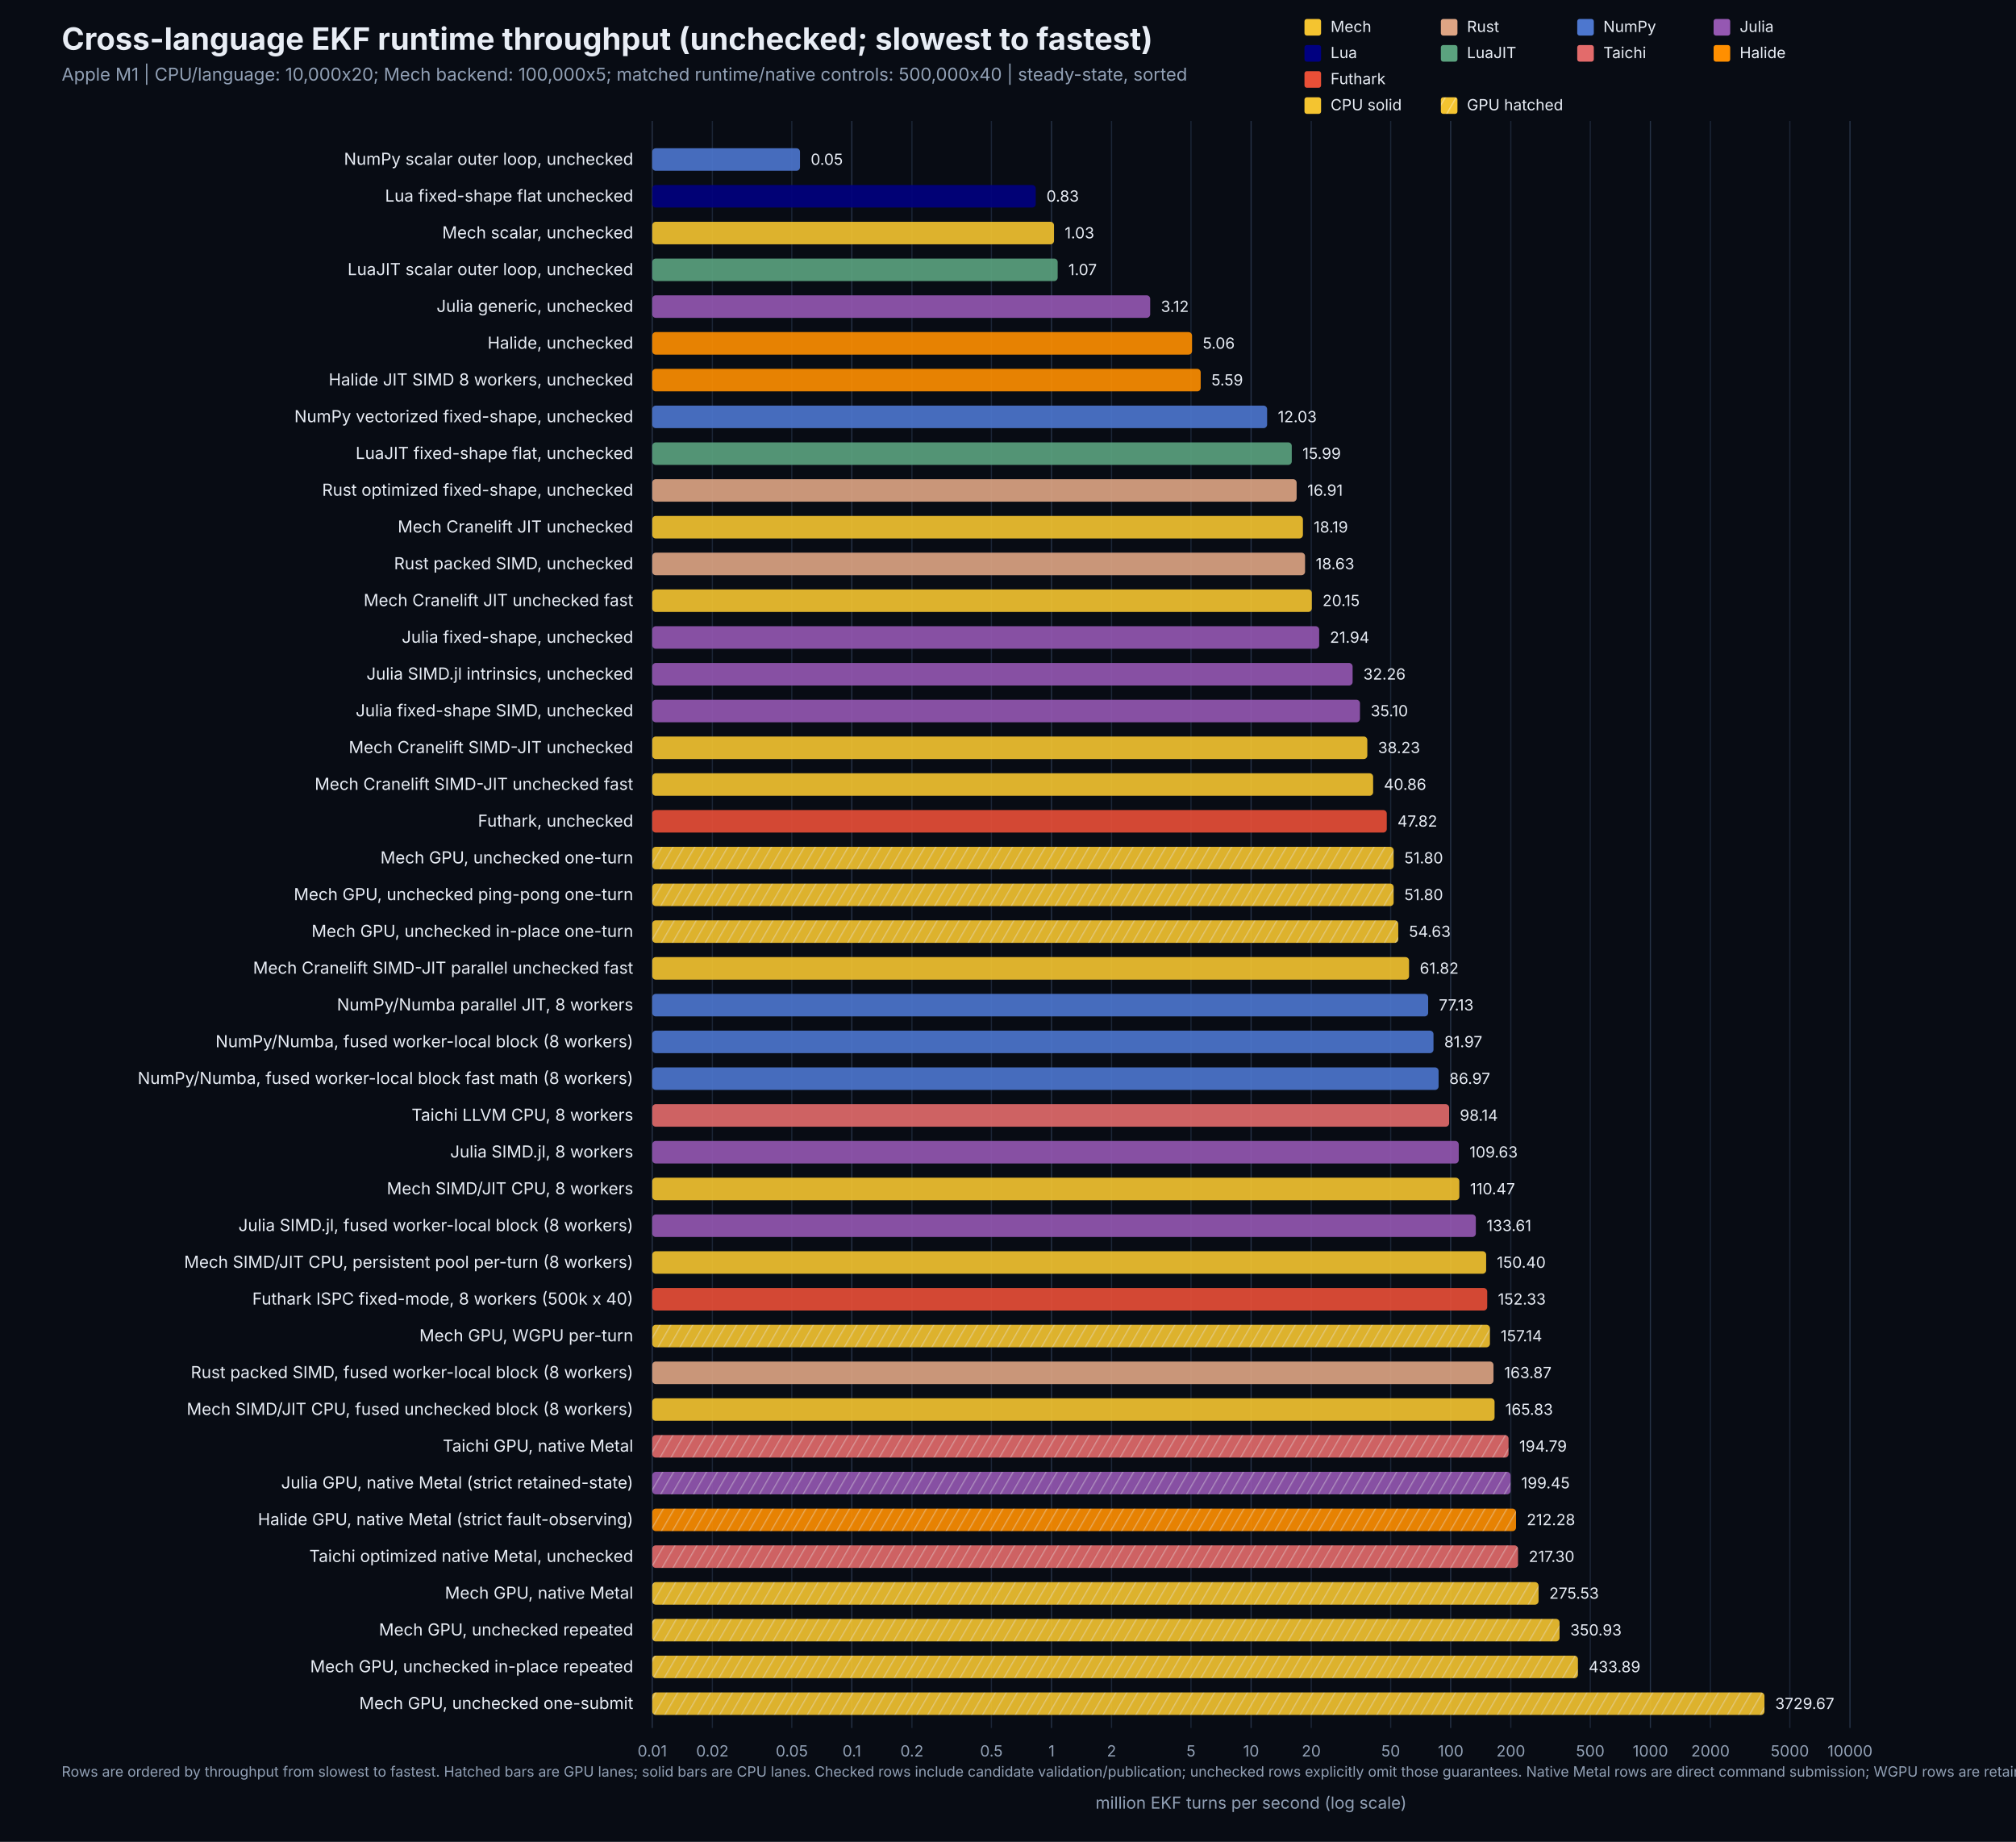
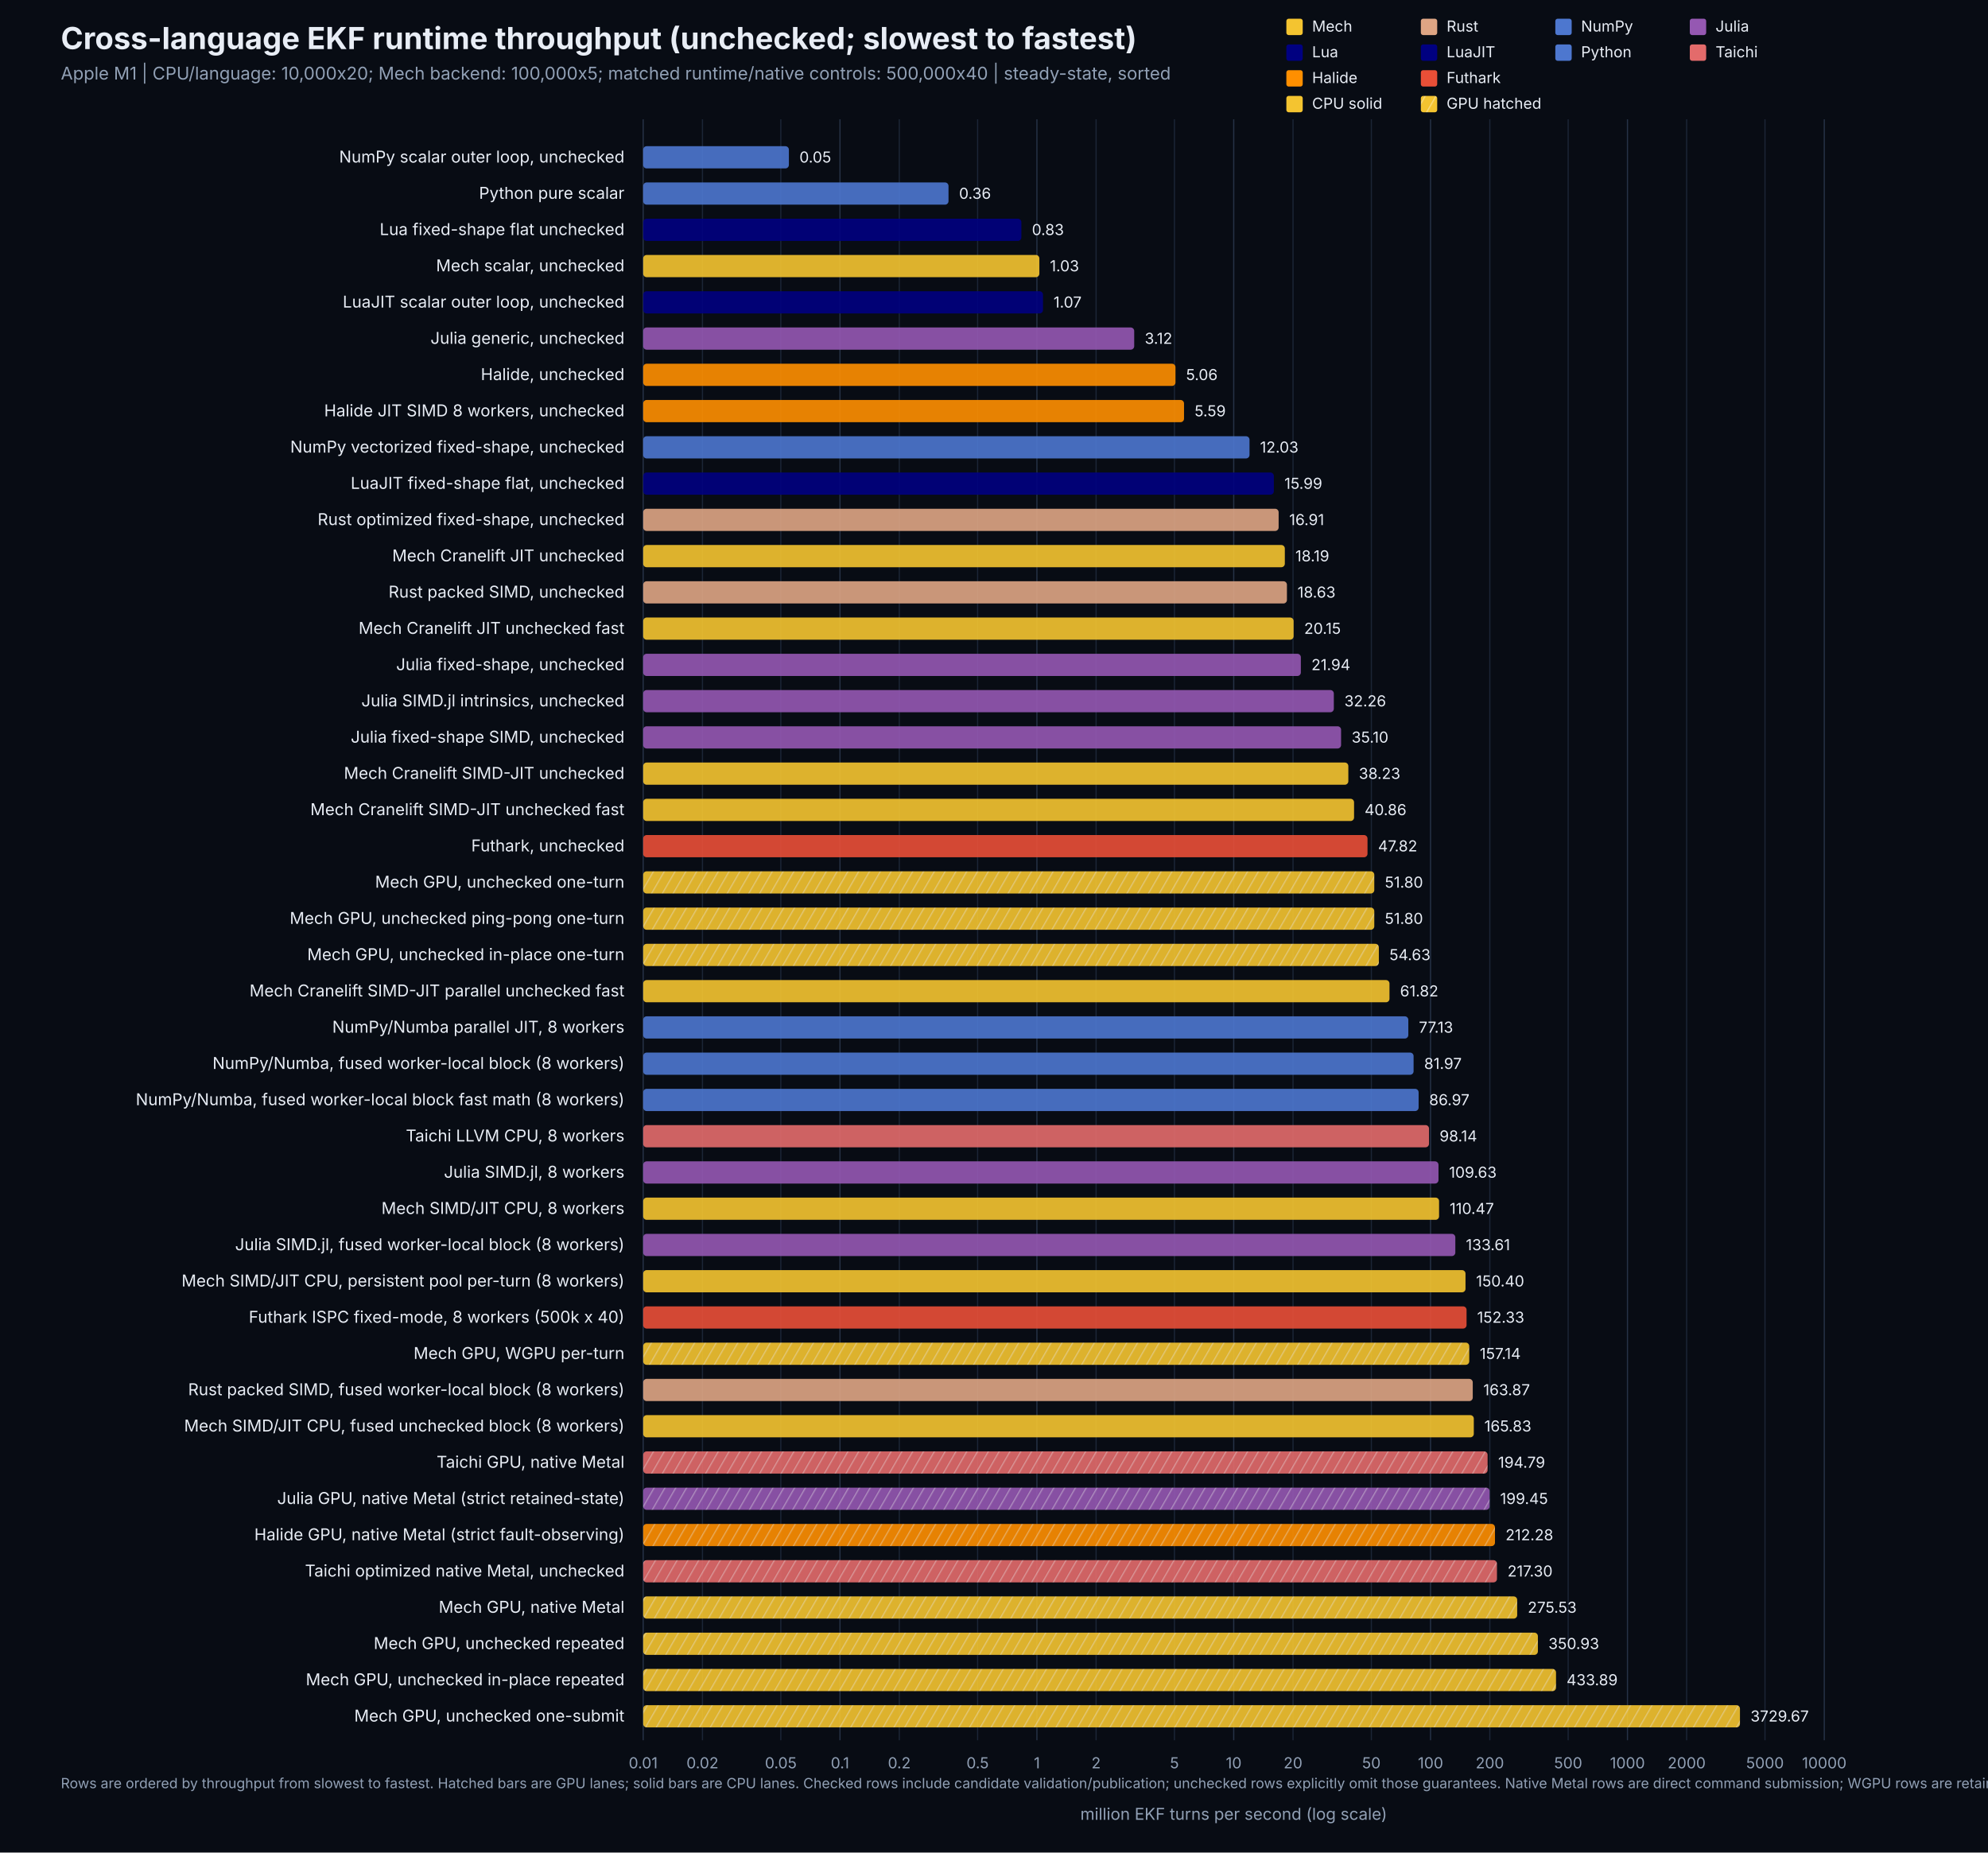
- <svg xmlns="http://www.w3.org/2000/svg" width="1700" height="1553" viewBox="0 0 1700 1553">
+ <svg xmlns="http://www.w3.org/2000/svg" width="1700" height="1584" viewBox="0 0 1700 1584">
  <rect width="100%" height="100%" fill="#080c14" />
  <defs>
    <pattern id="gpu-mech" width="8" height="8" patternUnits="userSpaceOnUse" patternTransform="rotate(30)">
      <rect width="8" height="8" fill="#f4c430" />
      <path d="M0 0V8" stroke="#ffffff" stroke-opacity="0.38" stroke-width="2" />
    </pattern>
    <pattern id="gpu-rust" width="8" height="8" patternUnits="userSpaceOnUse" patternTransform="rotate(30)">
      <rect width="8" height="8" fill="#dea584" />
      <path d="M0 0V8" stroke="#ffffff" stroke-opacity="0.38" stroke-width="2" />
    </pattern>
    <pattern id="gpu-numpy" width="8" height="8" patternUnits="userSpaceOnUse" patternTransform="rotate(30)">
      <rect width="8" height="8" fill="#4d77cf" />
      <path d="M0 0V8" stroke="#ffffff" stroke-opacity="0.38" stroke-width="2" />
    </pattern>
    <pattern id="gpu-julia" width="8" height="8" patternUnits="userSpaceOnUse" patternTransform="rotate(30)">
      <rect width="8" height="8" fill="#9558b2" />
      <path d="M0 0V8" stroke="#ffffff" stroke-opacity="0.38" stroke-width="2" />
    </pattern>
    <pattern id="gpu-lua" width="8" height="8" patternUnits="userSpaceOnUse" patternTransform="rotate(30)">
      <rect width="8" height="8" fill="#000080" />
      <path d="M0 0V8" stroke="#ffffff" stroke-opacity="0.38" stroke-width="2" />
    </pattern>
    <pattern id="gpu-luajit" width="8" height="8" patternUnits="userSpaceOnUse" patternTransform="rotate(30)">
-       <rect width="8" height="8" fill="#5ba37f" />
+       <rect width="8" height="8" fill="#000080" />
+       <path d="M0 0V8" stroke="#ffffff" stroke-opacity="0.38" stroke-width="2" />
+     </pattern>
+     <pattern id="gpu-python" width="8" height="8" patternUnits="userSpaceOnUse" patternTransform="rotate(30)">
+       <rect width="8" height="8" fill="#4d77cf" />
      <path d="M0 0V8" stroke="#ffffff" stroke-opacity="0.38" stroke-width="2" />
    </pattern>
    <pattern id="gpu-taichi" width="8" height="8" patternUnits="userSpaceOnUse" patternTransform="rotate(30)">
      <rect width="8" height="8" fill="#e36b6b" />
      <path d="M0 0V8" stroke="#ffffff" stroke-opacity="0.38" stroke-width="2" />
    </pattern>
    <pattern id="gpu-halide" width="8" height="8" patternUnits="userSpaceOnUse" patternTransform="rotate(30)">
      <rect width="8" height="8" fill="#ff8f00" />
      <path d="M0 0V8" stroke="#ffffff" stroke-opacity="0.38" stroke-width="2" />
    </pattern>
    <pattern id="gpu-futhark" width="8" height="8" patternUnits="userSpaceOnUse" patternTransform="rotate(30)">
      <rect width="8" height="8" fill="#e94f37" />
      <path d="M0 0V8" stroke="#ffffff" stroke-opacity="0.38" stroke-width="2" />
    </pattern>
  </defs>
  <style>text{font-family:-apple-system,BlinkMacSystemFont,"Segoe UI",sans-serif;fill:#e8edf5} .muted{fill:#91a0b5} .grid{stroke:#263246;stroke-width:1} .minor-grid{stroke:#1b2536;stroke-width:1} .axis{fill:#91a0b5;font-size:13px} .label{font-size:14px} .value{font-size:13px;font-variant-numeric:tabular-nums}</style>
  <text x="52" y="42" font-size="26" font-weight="700">Cross-language EKF runtime throughput (unchecked; slowest to fastest)</text>
  <text x="52" y="68" class="muted" font-size="15">Apple M1 | CPU/language: 10,000x20; Mech backend: 100,000x5; matched runtime/native controls: 500,000x40 | steady-state, sorted</text>
-   <line x1="550.0" y1="102" x2="550.0" y2="1457" class="grid" />
-   <text x="550.0" y="1481" text-anchor="middle" class="axis">0.01</text>
-   <line x1="600.7" y1="102" x2="600.7" y2="1457" class="minor-grid" />
-   <text x="600.7" y="1481" text-anchor="middle" class="axis">0.02</text>
-   <line x1="667.7" y1="102" x2="667.7" y2="1457" class="minor-grid" />
-   <text x="667.7" y="1481" text-anchor="middle" class="axis">0.05</text>
-   <line x1="718.3" y1="102" x2="718.3" y2="1457" class="grid" />
-   <text x="718.3" y="1481" text-anchor="middle" class="axis">0.1</text>
-   <line x1="769.0" y1="102" x2="769.0" y2="1457" class="minor-grid" />
-   <text x="769.0" y="1481" text-anchor="middle" class="axis">0.2</text>
-   <line x1="836.0" y1="102" x2="836.0" y2="1457" class="minor-grid" />
-   <text x="836.0" y="1481" text-anchor="middle" class="axis">0.5</text>
-   <line x1="886.7" y1="102" x2="886.7" y2="1457" class="grid" />
-   <text x="886.7" y="1481" text-anchor="middle" class="axis">1</text>
-   <line x1="937.3" y1="102" x2="937.3" y2="1457" class="minor-grid" />
-   <text x="937.3" y="1481" text-anchor="middle" class="axis">2</text>
-   <line x1="1004.3" y1="102" x2="1004.3" y2="1457" class="minor-grid" />
-   <text x="1004.3" y="1481" text-anchor="middle" class="axis">5</text>
-   <line x1="1055.0" y1="102" x2="1055.0" y2="1457" class="grid" />
-   <text x="1055.0" y="1481" text-anchor="middle" class="axis">10</text>
-   <line x1="1105.7" y1="102" x2="1105.7" y2="1457" class="minor-grid" />
-   <text x="1105.7" y="1481" text-anchor="middle" class="axis">20</text>
-   <line x1="1172.7" y1="102" x2="1172.7" y2="1457" class="minor-grid" />
-   <text x="1172.7" y="1481" text-anchor="middle" class="axis">50</text>
-   <line x1="1223.3" y1="102" x2="1223.3" y2="1457" class="grid" />
-   <text x="1223.3" y="1481" text-anchor="middle" class="axis">100</text>
-   <line x1="1274.0" y1="102" x2="1274.0" y2="1457" class="minor-grid" />
-   <text x="1274.0" y="1481" text-anchor="middle" class="axis">200</text>
-   <line x1="1341.0" y1="102" x2="1341.0" y2="1457" class="minor-grid" />
-   <text x="1341.0" y="1481" text-anchor="middle" class="axis">500</text>
-   <line x1="1391.7" y1="102" x2="1391.7" y2="1457" class="grid" />
-   <text x="1391.7" y="1481" text-anchor="middle" class="axis">1000</text>
-   <line x1="1442.3" y1="102" x2="1442.3" y2="1457" class="minor-grid" />
-   <text x="1442.3" y="1481" text-anchor="middle" class="axis">2000</text>
-   <line x1="1509.3" y1="102" x2="1509.3" y2="1457" class="minor-grid" />
-   <text x="1509.3" y="1481" text-anchor="middle" class="axis">5000</text>
-   <line x1="1560.0" y1="102" x2="1560.0" y2="1457" class="grid" />
-   <text x="1560.0" y="1481" text-anchor="middle" class="axis">10000</text>
-   <text x="1055.0" y="1525" text-anchor="middle" class="muted" font-size="14">million EKF turns per second (log scale)</text>
+   <line x1="550.0" y1="102" x2="550.0" y2="1488" class="grid" />
+   <text x="550.0" y="1512" text-anchor="middle" class="axis">0.01</text>
+   <line x1="600.7" y1="102" x2="600.7" y2="1488" class="minor-grid" />
+   <text x="600.7" y="1512" text-anchor="middle" class="axis">0.02</text>
+   <line x1="667.7" y1="102" x2="667.7" y2="1488" class="minor-grid" />
+   <text x="667.7" y="1512" text-anchor="middle" class="axis">0.05</text>
+   <line x1="718.3" y1="102" x2="718.3" y2="1488" class="grid" />
+   <text x="718.3" y="1512" text-anchor="middle" class="axis">0.1</text>
+   <line x1="769.0" y1="102" x2="769.0" y2="1488" class="minor-grid" />
+   <text x="769.0" y="1512" text-anchor="middle" class="axis">0.2</text>
+   <line x1="836.0" y1="102" x2="836.0" y2="1488" class="minor-grid" />
+   <text x="836.0" y="1512" text-anchor="middle" class="axis">0.5</text>
+   <line x1="886.7" y1="102" x2="886.7" y2="1488" class="grid" />
+   <text x="886.7" y="1512" text-anchor="middle" class="axis">1</text>
+   <line x1="937.3" y1="102" x2="937.3" y2="1488" class="minor-grid" />
+   <text x="937.3" y="1512" text-anchor="middle" class="axis">2</text>
+   <line x1="1004.3" y1="102" x2="1004.3" y2="1488" class="minor-grid" />
+   <text x="1004.3" y="1512" text-anchor="middle" class="axis">5</text>
+   <line x1="1055.0" y1="102" x2="1055.0" y2="1488" class="grid" />
+   <text x="1055.0" y="1512" text-anchor="middle" class="axis">10</text>
+   <line x1="1105.7" y1="102" x2="1105.7" y2="1488" class="minor-grid" />
+   <text x="1105.7" y="1512" text-anchor="middle" class="axis">20</text>
+   <line x1="1172.7" y1="102" x2="1172.7" y2="1488" class="minor-grid" />
+   <text x="1172.7" y="1512" text-anchor="middle" class="axis">50</text>
+   <line x1="1223.3" y1="102" x2="1223.3" y2="1488" class="grid" />
+   <text x="1223.3" y="1512" text-anchor="middle" class="axis">100</text>
+   <line x1="1274.0" y1="102" x2="1274.0" y2="1488" class="minor-grid" />
+   <text x="1274.0" y="1512" text-anchor="middle" class="axis">200</text>
+   <line x1="1341.0" y1="102" x2="1341.0" y2="1488" class="minor-grid" />
+   <text x="1341.0" y="1512" text-anchor="middle" class="axis">500</text>
+   <line x1="1391.7" y1="102" x2="1391.7" y2="1488" class="grid" />
+   <text x="1391.7" y="1512" text-anchor="middle" class="axis">1000</text>
+   <line x1="1442.3" y1="102" x2="1442.3" y2="1488" class="minor-grid" />
+   <text x="1442.3" y="1512" text-anchor="middle" class="axis">2000</text>
+   <line x1="1509.3" y1="102" x2="1509.3" y2="1488" class="minor-grid" />
+   <text x="1509.3" y="1512" text-anchor="middle" class="axis">5000</text>
+   <line x1="1560.0" y1="102" x2="1560.0" y2="1488" class="grid" />
+   <text x="1560.0" y="1512" text-anchor="middle" class="axis">10000</text>
+   <text x="1055.0" y="1556" text-anchor="middle" class="muted" font-size="14">million EKF turns per second (log scale)</text>
  <rect x="1100" y="16" width="14" height="14" rx="2" fill="#f4c430" />
  <text x="1122" y="27" font-size="13">Mech</text>
  <rect x="1215" y="16" width="14" height="14" rx="2" fill="#dea584" />
  <text x="1237" y="27" font-size="13">Rust</text>
  <rect x="1330" y="16" width="14" height="14" rx="2" fill="#4d77cf" />
  <text x="1352" y="27" font-size="13">NumPy</text>
  <rect x="1445" y="16" width="14" height="14" rx="2" fill="#9558b2" />
  <text x="1467" y="27" font-size="13">Julia</text>
  <rect x="1100" y="38" width="14" height="14" rx="2" fill="#000080" />
  <text x="1122" y="49" font-size="13">Lua</text>
-   <rect x="1215" y="38" width="14" height="14" rx="2" fill="#5ba37f" />
+   <rect x="1215" y="38" width="14" height="14" rx="2" fill="#000080" />
  <text x="1237" y="49" font-size="13">LuaJIT</text>
-   <rect x="1330" y="38" width="14" height="14" rx="2" fill="#e36b6b" />
-   <text x="1352" y="49" font-size="13">Taichi</text>
-   <rect x="1445" y="38" width="14" height="14" rx="2" fill="#ff8f00" />
-   <text x="1467" y="49" font-size="13">Halide</text>
-   <rect x="1100" y="60" width="14" height="14" rx="2" fill="#e94f37" />
-   <text x="1122" y="71" font-size="13">Futhark</text>
+   <rect x="1330" y="38" width="14" height="14" rx="2" fill="#4d77cf" />
+   <text x="1352" y="49" font-size="13">Python</text>
+   <rect x="1445" y="38" width="14" height="14" rx="2" fill="#e36b6b" />
+   <text x="1467" y="49" font-size="13">Taichi</text>
+   <rect x="1100" y="60" width="14" height="14" rx="2" fill="#ff8f00" />
+   <text x="1122" y="71" font-size="13">Halide</text>
+   <rect x="1215" y="60" width="14" height="14" rx="2" fill="#e94f37" />
+   <text x="1237" y="71" font-size="13">Futhark</text>
  <rect x="1100" y="82" width="14" height="14" rx="2" fill="#f4c430" />
  <text x="1122" y="93" font-size="13">CPU solid</text>
  <rect x="1215" y="82" width="14" height="14" rx="2" fill="url(#gpu-mech)" />
  <text x="1237" y="93" font-size="13">GPU hatched</text>
  <text x="534" y="139" text-anchor="end" class="label">NumPy scalar outer loop, unchecked</text>
  <rect x="550" y="125" width="124.6" height="19" rx="3" fill="#4d77cf" opacity="0.9" />
  <text x="683.6" y="139" class="value">0.05</text>
-   <text x="534" y="170" text-anchor="end" class="label">Lua fixed-shape flat unchecked</text>
-   <rect x="550" y="156" width="323.4" height="19" rx="3" fill="#000080" opacity="0.9" />
-   <text x="882.4" y="170" class="value">0.83</text>
-   <text x="534" y="201" text-anchor="end" class="label">Mech scalar, unchecked</text>
-   <rect x="550" y="187" width="338.8" height="19" rx="3" fill="#f4c430" opacity="0.9" />
-   <text x="897.8" y="201" class="value">1.03</text>
-   <text x="534" y="232" text-anchor="end" class="label">LuaJIT scalar outer loop, unchecked</text>
-   <rect x="550" y="218" width="341.9" height="19" rx="3" fill="#5ba37f" opacity="0.9" />
-   <text x="900.9" y="232" class="value">1.07</text>
-   <text x="534" y="263" text-anchor="end" class="label">Julia generic, unchecked</text>
-   <rect x="550" y="249" width="419.9" height="19" rx="3" fill="#9558b2" opacity="0.9" />
-   <text x="978.9" y="263" class="value">3.12</text>
-   <text x="534" y="294" text-anchor="end" class="label">Halide, unchecked</text>
-   <rect x="550" y="280" width="455.2" height="19" rx="3" fill="#ff8f00" opacity="0.9" />
-   <text x="1014.2" y="294" class="value">5.06</text>
-   <text x="534" y="325" text-anchor="end" class="label">Halide JIT SIMD 8 workers, unchecked</text>
-   <rect x="550" y="311" width="462.5" height="19" rx="3" fill="#ff8f00" opacity="0.9" />
-   <text x="1021.5" y="325" class="value">5.59</text>
-   <text x="534" y="356" text-anchor="end" class="label">NumPy vectorized fixed-shape, unchecked</text>
-   <rect x="550" y="342" width="518.5" height="19" rx="3" fill="#4d77cf" opacity="0.9" />
-   <text x="1077.5" y="356" class="value">12.03</text>
-   <text x="534" y="387" text-anchor="end" class="label">LuaJIT fixed-shape flat, unchecked</text>
-   <rect x="550" y="373" width="539.3" height="19" rx="3" fill="#5ba37f" opacity="0.9" />
-   <text x="1098.3" y="387" class="value">15.99</text>
-   <text x="534" y="418" text-anchor="end" class="label">Rust optimized fixed-shape, unchecked</text>
-   <rect x="550" y="404" width="543.4" height="19" rx="3" fill="#dea584" opacity="0.9" />
-   <text x="1102.4" y="418" class="value">16.91</text>
-   <text x="534" y="449" text-anchor="end" class="label">Mech Cranelift JIT unchecked</text>
-   <rect x="550" y="435" width="548.7" height="19" rx="3" fill="#f4c430" opacity="0.9" />
-   <text x="1107.7" y="449" class="value">18.19</text>
-   <text x="534" y="480" text-anchor="end" class="label">Rust packed SIMD, unchecked</text>
-   <rect x="550" y="466" width="550.5" height="19" rx="3" fill="#dea584" opacity="0.9" />
-   <text x="1109.5" y="480" class="value">18.63</text>
-   <text x="534" y="511" text-anchor="end" class="label">Mech Cranelift JIT unchecked fast</text>
-   <rect x="550" y="497" width="556.2" height="19" rx="3" fill="#f4c430" opacity="0.9" />
-   <text x="1115.2" y="511" class="value">20.15</text>
-   <text x="534" y="542" text-anchor="end" class="label">Julia fixed-shape, unchecked</text>
-   <rect x="550" y="528" width="562.4" height="19" rx="3" fill="#9558b2" opacity="0.9" />
-   <text x="1121.4" y="542" class="value">21.94</text>
-   <text x="534" y="573" text-anchor="end" class="label">Julia SIMD.jl intrinsics, unchecked</text>
-   <rect x="550" y="559" width="590.6" height="19" rx="3" fill="#9558b2" opacity="0.9" />
-   <text x="1149.6" y="573" class="value">32.26</text>
-   <text x="534" y="604" text-anchor="end" class="label">Julia fixed-shape SIMD, unchecked</text>
-   <rect x="550" y="590" width="596.8" height="19" rx="3" fill="#9558b2" opacity="0.9" />
-   <text x="1155.8" y="604" class="value">35.10</text>
-   <text x="534" y="635" text-anchor="end" class="label">Mech Cranelift SIMD-JIT unchecked</text>
-   <rect x="550" y="621" width="603.0" height="19" rx="3" fill="#f4c430" opacity="0.9" />
-   <text x="1162.0" y="635" class="value">38.23</text>
-   <text x="534" y="666" text-anchor="end" class="label">Mech Cranelift SIMD-JIT unchecked fast</text>
-   <rect x="550" y="652" width="607.9" height="19" rx="3" fill="#f4c430" opacity="0.9" />
-   <text x="1166.9" y="666" class="value">40.86</text>
-   <text x="534" y="697" text-anchor="end" class="label">Futhark, unchecked</text>
-   <rect x="550" y="683" width="619.4" height="19" rx="3" fill="#e94f37" opacity="0.9" />
-   <text x="1178.4" y="697" class="value">47.82</text>
-   <text x="534" y="728" text-anchor="end" class="label">Mech GPU, unchecked one-turn</text>
-   <rect x="550" y="714" width="625.2" height="19" rx="3" fill="url(#gpu-mech)" opacity="0.9" />
-   <text x="1184.2" y="728" class="value">51.80</text>
-   <text x="534" y="759" text-anchor="end" class="label">Mech GPU, unchecked ping-pong one-turn</text>
+   <text x="534" y="170" text-anchor="end" class="label">Python pure scalar</text>
+   <rect x="550" y="156" width="261.1" height="19" rx="3" fill="#4d77cf" opacity="0.9" />
+   <text x="820.1" y="170" class="value">0.36</text>
+   <text x="534" y="201" text-anchor="end" class="label">Lua fixed-shape flat unchecked</text>
+   <rect x="550" y="187" width="323.4" height="19" rx="3" fill="#000080" opacity="0.9" />
+   <text x="882.4" y="201" class="value">0.83</text>
+   <text x="534" y="232" text-anchor="end" class="label">Mech scalar, unchecked</text>
+   <rect x="550" y="218" width="338.8" height="19" rx="3" fill="#f4c430" opacity="0.9" />
+   <text x="897.8" y="232" class="value">1.03</text>
+   <text x="534" y="263" text-anchor="end" class="label">LuaJIT scalar outer loop, unchecked</text>
+   <rect x="550" y="249" width="341.9" height="19" rx="3" fill="#000080" opacity="0.9" />
+   <text x="900.9" y="263" class="value">1.07</text>
+   <text x="534" y="294" text-anchor="end" class="label">Julia generic, unchecked</text>
+   <rect x="550" y="280" width="419.9" height="19" rx="3" fill="#9558b2" opacity="0.9" />
+   <text x="978.9" y="294" class="value">3.12</text>
+   <text x="534" y="325" text-anchor="end" class="label">Halide, unchecked</text>
+   <rect x="550" y="311" width="455.2" height="19" rx="3" fill="#ff8f00" opacity="0.9" />
+   <text x="1014.2" y="325" class="value">5.06</text>
+   <text x="534" y="356" text-anchor="end" class="label">Halide JIT SIMD 8 workers, unchecked</text>
+   <rect x="550" y="342" width="462.5" height="19" rx="3" fill="#ff8f00" opacity="0.9" />
+   <text x="1021.5" y="356" class="value">5.59</text>
+   <text x="534" y="387" text-anchor="end" class="label">NumPy vectorized fixed-shape, unchecked</text>
+   <rect x="550" y="373" width="518.5" height="19" rx="3" fill="#4d77cf" opacity="0.9" />
+   <text x="1077.5" y="387" class="value">12.03</text>
+   <text x="534" y="418" text-anchor="end" class="label">LuaJIT fixed-shape flat, unchecked</text>
+   <rect x="550" y="404" width="539.3" height="19" rx="3" fill="#000080" opacity="0.9" />
+   <text x="1098.3" y="418" class="value">15.99</text>
+   <text x="534" y="449" text-anchor="end" class="label">Rust optimized fixed-shape, unchecked</text>
+   <rect x="550" y="435" width="543.4" height="19" rx="3" fill="#dea584" opacity="0.9" />
+   <text x="1102.4" y="449" class="value">16.91</text>
+   <text x="534" y="480" text-anchor="end" class="label">Mech Cranelift JIT unchecked</text>
+   <rect x="550" y="466" width="548.7" height="19" rx="3" fill="#f4c430" opacity="0.9" />
+   <text x="1107.7" y="480" class="value">18.19</text>
+   <text x="534" y="511" text-anchor="end" class="label">Rust packed SIMD, unchecked</text>
+   <rect x="550" y="497" width="550.5" height="19" rx="3" fill="#dea584" opacity="0.9" />
+   <text x="1109.5" y="511" class="value">18.63</text>
+   <text x="534" y="542" text-anchor="end" class="label">Mech Cranelift JIT unchecked fast</text>
+   <rect x="550" y="528" width="556.2" height="19" rx="3" fill="#f4c430" opacity="0.9" />
+   <text x="1115.2" y="542" class="value">20.15</text>
+   <text x="534" y="573" text-anchor="end" class="label">Julia fixed-shape, unchecked</text>
+   <rect x="550" y="559" width="562.4" height="19" rx="3" fill="#9558b2" opacity="0.9" />
+   <text x="1121.4" y="573" class="value">21.94</text>
+   <text x="534" y="604" text-anchor="end" class="label">Julia SIMD.jl intrinsics, unchecked</text>
+   <rect x="550" y="590" width="590.6" height="19" rx="3" fill="#9558b2" opacity="0.9" />
+   <text x="1149.6" y="604" class="value">32.26</text>
+   <text x="534" y="635" text-anchor="end" class="label">Julia fixed-shape SIMD, unchecked</text>
+   <rect x="550" y="621" width="596.8" height="19" rx="3" fill="#9558b2" opacity="0.9" />
+   <text x="1155.8" y="635" class="value">35.10</text>
+   <text x="534" y="666" text-anchor="end" class="label">Mech Cranelift SIMD-JIT unchecked</text>
+   <rect x="550" y="652" width="603.0" height="19" rx="3" fill="#f4c430" opacity="0.9" />
+   <text x="1162.0" y="666" class="value">38.23</text>
+   <text x="534" y="697" text-anchor="end" class="label">Mech Cranelift SIMD-JIT unchecked fast</text>
+   <rect x="550" y="683" width="607.9" height="19" rx="3" fill="#f4c430" opacity="0.9" />
+   <text x="1166.9" y="697" class="value">40.86</text>
+   <text x="534" y="728" text-anchor="end" class="label">Futhark, unchecked</text>
+   <rect x="550" y="714" width="619.4" height="19" rx="3" fill="#e94f37" opacity="0.9" />
+   <text x="1178.4" y="728" class="value">47.82</text>
+   <text x="534" y="759" text-anchor="end" class="label">Mech GPU, unchecked one-turn</text>
  <rect x="550" y="745" width="625.2" height="19" rx="3" fill="url(#gpu-mech)" opacity="0.9" />
  <text x="1184.2" y="759" class="value">51.80</text>
-   <text x="534" y="790" text-anchor="end" class="label">Mech GPU, unchecked in-place one-turn</text>
-   <rect x="550" y="776" width="629.1" height="19" rx="3" fill="url(#gpu-mech)" opacity="0.9" />
-   <text x="1188.1" y="790" class="value">54.63</text>
-   <text x="534" y="821" text-anchor="end" class="label">Mech Cranelift SIMD-JIT parallel unchecked fast</text>
-   <rect x="550" y="807" width="638.2" height="19" rx="3" fill="#f4c430" opacity="0.9" />
-   <text x="1197.2" y="821" class="value">61.82</text>
-   <text x="534" y="852" text-anchor="end" class="label">NumPy/Numba parallel JIT, 8 workers</text>
-   <rect x="550" y="838" width="654.3" height="19" rx="3" fill="#4d77cf" opacity="0.9" />
-   <text x="1213.3" y="852" class="value">77.13</text>
-   <text x="534" y="883" text-anchor="end" class="label">NumPy/Numba, fused worker-local block (8 workers)</text>
-   <rect x="550" y="869" width="658.8" height="19" rx="3" fill="#4d77cf" opacity="0.9" />
-   <text x="1217.8" y="883" class="value">81.97</text>
-   <text x="534" y="914" text-anchor="end" class="label">NumPy/Numba, fused worker-local block fast math (8 workers)</text>
-   <rect x="550" y="900" width="663.1" height="19" rx="3" fill="#4d77cf" opacity="0.9" />
-   <text x="1222.1" y="914" class="value">86.97</text>
-   <text x="534" y="945" text-anchor="end" class="label">Taichi LLVM CPU, 8 workers</text>
-   <rect x="550" y="931" width="672.0" height="19" rx="3" fill="#e36b6b" opacity="0.9" />
-   <text x="1231.0" y="945" class="value">98.14</text>
-   <text x="534" y="976" text-anchor="end" class="label">Julia SIMD.jl, 8 workers</text>
-   <rect x="550" y="962" width="680.1" height="19" rx="3" fill="#9558b2" opacity="0.9" />
-   <text x="1239.1" y="976" class="value">109.63</text>
-   <text x="534" y="1007" text-anchor="end" class="label">Mech SIMD/JIT CPU, 8 workers</text>
-   <rect x="550" y="993" width="680.6" height="19" rx="3" fill="#f4c430" opacity="0.9" />
-   <text x="1239.6" y="1007" class="value">110.47</text>
-   <text x="534" y="1038" text-anchor="end" class="label">Julia SIMD.jl, fused worker-local block (8 workers)</text>
-   <rect x="550" y="1024" width="694.5" height="19" rx="3" fill="#9558b2" opacity="0.9" />
-   <text x="1253.5" y="1038" class="value">133.61</text>
-   <text x="534" y="1069" text-anchor="end" class="label">Mech SIMD/JIT CPU, persistent pool per-turn (8 workers)</text>
-   <rect x="550" y="1055" width="703.2" height="19" rx="3" fill="#f4c430" opacity="0.9" />
-   <text x="1262.2" y="1069" class="value">150.40</text>
-   <text x="534" y="1100" text-anchor="end" class="label">Futhark ISPC fixed-mode, 8 workers (500k x 40)</text>
-   <rect x="550" y="1086" width="704.1" height="19" rx="3" fill="#e94f37" opacity="0.9" />
-   <text x="1263.1" y="1100" class="value">152.33</text>
-   <text x="534" y="1131" text-anchor="end" class="label">Mech GPU, WGPU per-turn</text>
-   <rect x="550" y="1117" width="706.4" height="19" rx="3" fill="url(#gpu-mech)" opacity="0.9" />
-   <text x="1265.4" y="1131" class="value">157.14</text>
-   <text x="534" y="1162" text-anchor="end" class="label">Rust packed SIMD, fused worker-local block (8 workers)</text>
-   <rect x="550" y="1148" width="709.4" height="19" rx="3" fill="#dea584" opacity="0.9" />
-   <text x="1268.4" y="1162" class="value">163.87</text>
-   <text x="534" y="1193" text-anchor="end" class="label">Mech SIMD/JIT CPU, fused unchecked block (8 workers)</text>
-   <rect x="550" y="1179" width="710.3" height="19" rx="3" fill="#f4c430" opacity="0.9" />
-   <text x="1269.3" y="1193" class="value">165.83</text>
-   <text x="534" y="1224" text-anchor="end" class="label">Taichi GPU, native Metal</text>
-   <rect x="550" y="1210" width="722.1" height="19" rx="3" fill="url(#gpu-taichi)" opacity="0.9" />
-   <text x="1281.1" y="1224" class="value">194.79</text>
-   <text x="534" y="1255" text-anchor="end" class="label">Julia GPU, native Metal (strict retained-state)</text>
-   <rect x="550" y="1241" width="723.8" height="19" rx="3" fill="url(#gpu-julia)" opacity="0.9" />
-   <text x="1282.8" y="1255" class="value">199.45</text>
-   <text x="534" y="1286" text-anchor="end" class="label">Halide GPU, native Metal (strict fault-observing)</text>
-   <rect x="550" y="1272" width="728.4" height="19" rx="3" fill="url(#gpu-halide)" opacity="0.9" />
-   <text x="1287.4" y="1286" class="value">212.28</text>
-   <text x="534" y="1317" text-anchor="end" class="label">Taichi optimized native Metal, unchecked</text>
-   <rect x="550" y="1303" width="730.1" height="19" rx="3" fill="url(#gpu-taichi)" opacity="0.9" />
-   <text x="1289.1" y="1317" class="value">217.30</text>
-   <text x="534" y="1348" text-anchor="end" class="label">Mech GPU, native Metal</text>
-   <rect x="550" y="1334" width="747.4" height="19" rx="3" fill="url(#gpu-mech)" opacity="0.9" />
-   <text x="1306.4" y="1348" class="value">275.53</text>
-   <text x="534" y="1379" text-anchor="end" class="label">Mech GPU, unchecked repeated</text>
-   <rect x="550" y="1365" width="765.1" height="19" rx="3" fill="url(#gpu-mech)" opacity="0.9" />
-   <text x="1324.1" y="1379" class="value">350.93</text>
-   <text x="534" y="1410" text-anchor="end" class="label">Mech GPU, unchecked in-place repeated</text>
-   <rect x="550" y="1396" width="780.6" height="19" rx="3" fill="url(#gpu-mech)" opacity="0.9" />
-   <text x="1339.6" y="1410" class="value">433.89</text>
-   <text x="534" y="1441" text-anchor="end" class="label">Mech GPU, unchecked one-submit</text>
-   <rect x="550" y="1427" width="937.9" height="19" rx="3" fill="url(#gpu-mech)" opacity="0.9" />
-   <text x="1496.9" y="1441" class="value">3729.67</text>
-   <text x="52" y="1498" class="muted" font-size="12">Rows are ordered by throughput from slowest to fastest. Hatched bars are GPU lanes; solid bars are CPU lanes. Checked rows include candidate validation/publication; unchecked rows explicitly omit those guarantees. Native Metal rows are direct command submission; WGPU rows are retained as a portable transport control. Compilation, allocation, warmup, and final readback are excluded from the timed region.</text>
+   <text x="534" y="790" text-anchor="end" class="label">Mech GPU, unchecked ping-pong one-turn</text>
+   <rect x="550" y="776" width="625.2" height="19" rx="3" fill="url(#gpu-mech)" opacity="0.9" />
+   <text x="1184.2" y="790" class="value">51.80</text>
+   <text x="534" y="821" text-anchor="end" class="label">Mech GPU, unchecked in-place one-turn</text>
+   <rect x="550" y="807" width="629.1" height="19" rx="3" fill="url(#gpu-mech)" opacity="0.9" />
+   <text x="1188.1" y="821" class="value">54.63</text>
+   <text x="534" y="852" text-anchor="end" class="label">Mech Cranelift SIMD-JIT parallel unchecked fast</text>
+   <rect x="550" y="838" width="638.2" height="19" rx="3" fill="#f4c430" opacity="0.9" />
+   <text x="1197.2" y="852" class="value">61.82</text>
+   <text x="534" y="883" text-anchor="end" class="label">NumPy/Numba parallel JIT, 8 workers</text>
+   <rect x="550" y="869" width="654.3" height="19" rx="3" fill="#4d77cf" opacity="0.9" />
+   <text x="1213.3" y="883" class="value">77.13</text>
+   <text x="534" y="914" text-anchor="end" class="label">NumPy/Numba, fused worker-local block (8 workers)</text>
+   <rect x="550" y="900" width="658.8" height="19" rx="3" fill="#4d77cf" opacity="0.9" />
+   <text x="1217.8" y="914" class="value">81.97</text>
+   <text x="534" y="945" text-anchor="end" class="label">NumPy/Numba, fused worker-local block fast math (8 workers)</text>
+   <rect x="550" y="931" width="663.1" height="19" rx="3" fill="#4d77cf" opacity="0.9" />
+   <text x="1222.1" y="945" class="value">86.97</text>
+   <text x="534" y="976" text-anchor="end" class="label">Taichi LLVM CPU, 8 workers</text>
+   <rect x="550" y="962" width="672.0" height="19" rx="3" fill="#e36b6b" opacity="0.9" />
+   <text x="1231.0" y="976" class="value">98.14</text>
+   <text x="534" y="1007" text-anchor="end" class="label">Julia SIMD.jl, 8 workers</text>
+   <rect x="550" y="993" width="680.1" height="19" rx="3" fill="#9558b2" opacity="0.9" />
+   <text x="1239.1" y="1007" class="value">109.63</text>
+   <text x="534" y="1038" text-anchor="end" class="label">Mech SIMD/JIT CPU, 8 workers</text>
+   <rect x="550" y="1024" width="680.6" height="19" rx="3" fill="#f4c430" opacity="0.9" />
+   <text x="1239.6" y="1038" class="value">110.47</text>
+   <text x="534" y="1069" text-anchor="end" class="label">Julia SIMD.jl, fused worker-local block (8 workers)</text>
+   <rect x="550" y="1055" width="694.5" height="19" rx="3" fill="#9558b2" opacity="0.9" />
+   <text x="1253.5" y="1069" class="value">133.61</text>
+   <text x="534" y="1100" text-anchor="end" class="label">Mech SIMD/JIT CPU, persistent pool per-turn (8 workers)</text>
+   <rect x="550" y="1086" width="703.2" height="19" rx="3" fill="#f4c430" opacity="0.9" />
+   <text x="1262.2" y="1100" class="value">150.40</text>
+   <text x="534" y="1131" text-anchor="end" class="label">Futhark ISPC fixed-mode, 8 workers (500k x 40)</text>
+   <rect x="550" y="1117" width="704.1" height="19" rx="3" fill="#e94f37" opacity="0.9" />
+   <text x="1263.1" y="1131" class="value">152.33</text>
+   <text x="534" y="1162" text-anchor="end" class="label">Mech GPU, WGPU per-turn</text>
+   <rect x="550" y="1148" width="706.4" height="19" rx="3" fill="url(#gpu-mech)" opacity="0.9" />
+   <text x="1265.4" y="1162" class="value">157.14</text>
+   <text x="534" y="1193" text-anchor="end" class="label">Rust packed SIMD, fused worker-local block (8 workers)</text>
+   <rect x="550" y="1179" width="709.4" height="19" rx="3" fill="#dea584" opacity="0.9" />
+   <text x="1268.4" y="1193" class="value">163.87</text>
+   <text x="534" y="1224" text-anchor="end" class="label">Mech SIMD/JIT CPU, fused unchecked block (8 workers)</text>
+   <rect x="550" y="1210" width="710.3" height="19" rx="3" fill="#f4c430" opacity="0.9" />
+   <text x="1269.3" y="1224" class="value">165.83</text>
+   <text x="534" y="1255" text-anchor="end" class="label">Taichi GPU, native Metal</text>
+   <rect x="550" y="1241" width="722.1" height="19" rx="3" fill="url(#gpu-taichi)" opacity="0.9" />
+   <text x="1281.1" y="1255" class="value">194.79</text>
+   <text x="534" y="1286" text-anchor="end" class="label">Julia GPU, native Metal (strict retained-state)</text>
+   <rect x="550" y="1272" width="723.8" height="19" rx="3" fill="url(#gpu-julia)" opacity="0.9" />
+   <text x="1282.8" y="1286" class="value">199.45</text>
+   <text x="534" y="1317" text-anchor="end" class="label">Halide GPU, native Metal (strict fault-observing)</text>
+   <rect x="550" y="1303" width="728.4" height="19" rx="3" fill="url(#gpu-halide)" opacity="0.9" />
+   <text x="1287.4" y="1317" class="value">212.28</text>
+   <text x="534" y="1348" text-anchor="end" class="label">Taichi optimized native Metal, unchecked</text>
+   <rect x="550" y="1334" width="730.1" height="19" rx="3" fill="url(#gpu-taichi)" opacity="0.9" />
+   <text x="1289.1" y="1348" class="value">217.30</text>
+   <text x="534" y="1379" text-anchor="end" class="label">Mech GPU, native Metal</text>
+   <rect x="550" y="1365" width="747.4" height="19" rx="3" fill="url(#gpu-mech)" opacity="0.9" />
+   <text x="1306.4" y="1379" class="value">275.53</text>
+   <text x="534" y="1410" text-anchor="end" class="label">Mech GPU, unchecked repeated</text>
+   <rect x="550" y="1396" width="765.1" height="19" rx="3" fill="url(#gpu-mech)" opacity="0.9" />
+   <text x="1324.1" y="1410" class="value">350.93</text>
+   <text x="534" y="1441" text-anchor="end" class="label">Mech GPU, unchecked in-place repeated</text>
+   <rect x="550" y="1427" width="780.6" height="19" rx="3" fill="url(#gpu-mech)" opacity="0.9" />
+   <text x="1339.6" y="1441" class="value">433.89</text>
+   <text x="534" y="1472" text-anchor="end" class="label">Mech GPU, unchecked one-submit</text>
+   <rect x="550" y="1458" width="937.9" height="19" rx="3" fill="url(#gpu-mech)" opacity="0.9" />
+   <text x="1496.9" y="1472" class="value">3729.67</text>
+   <text x="52" y="1529" class="muted" font-size="12">Rows are ordered by throughput from slowest to fastest. Hatched bars are GPU lanes; solid bars are CPU lanes. Checked rows include candidate validation/publication; unchecked rows explicitly omit those guarantees. Native Metal rows are direct command submission; WGPU rows are retained as a portable transport control. Compilation, allocation, warmup, and final readback are excluded from the timed region.</text>
</svg>
